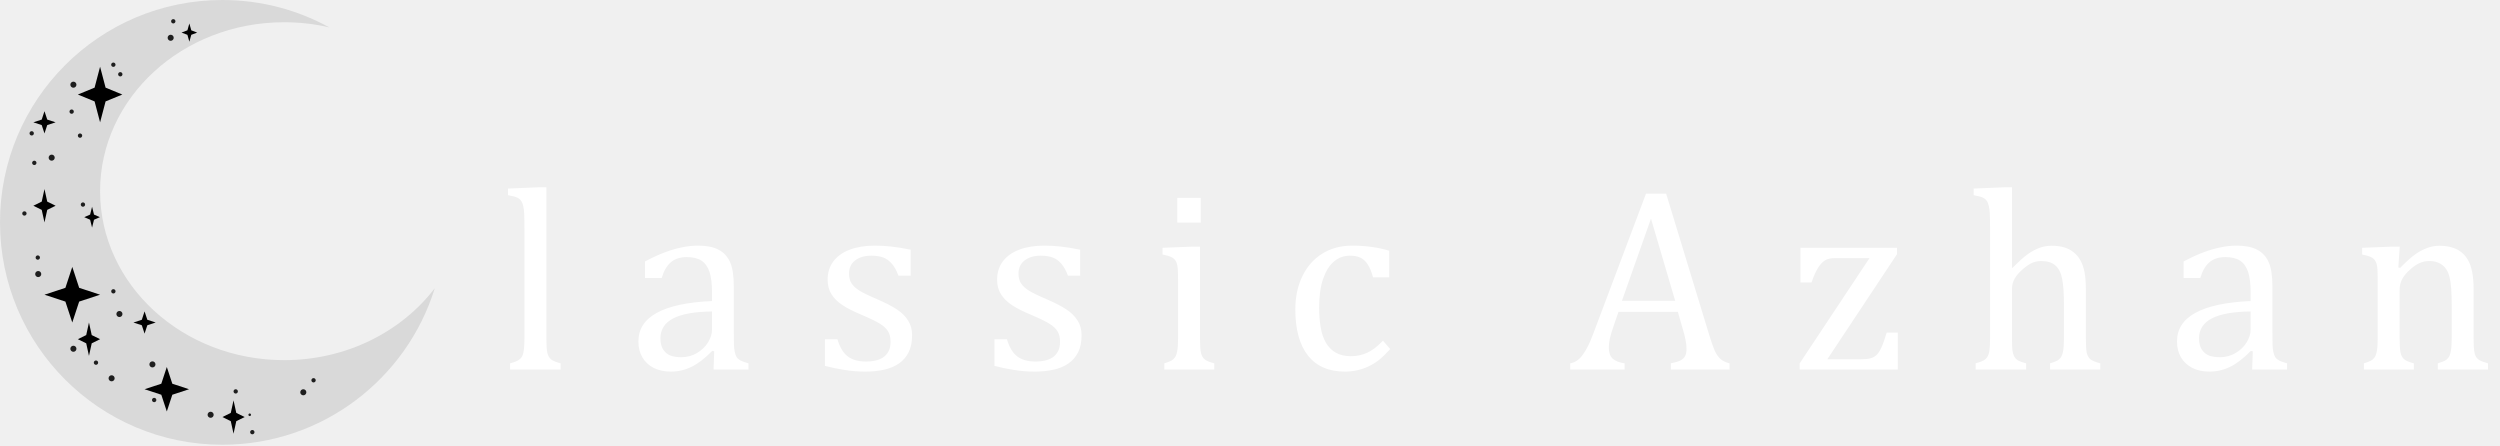
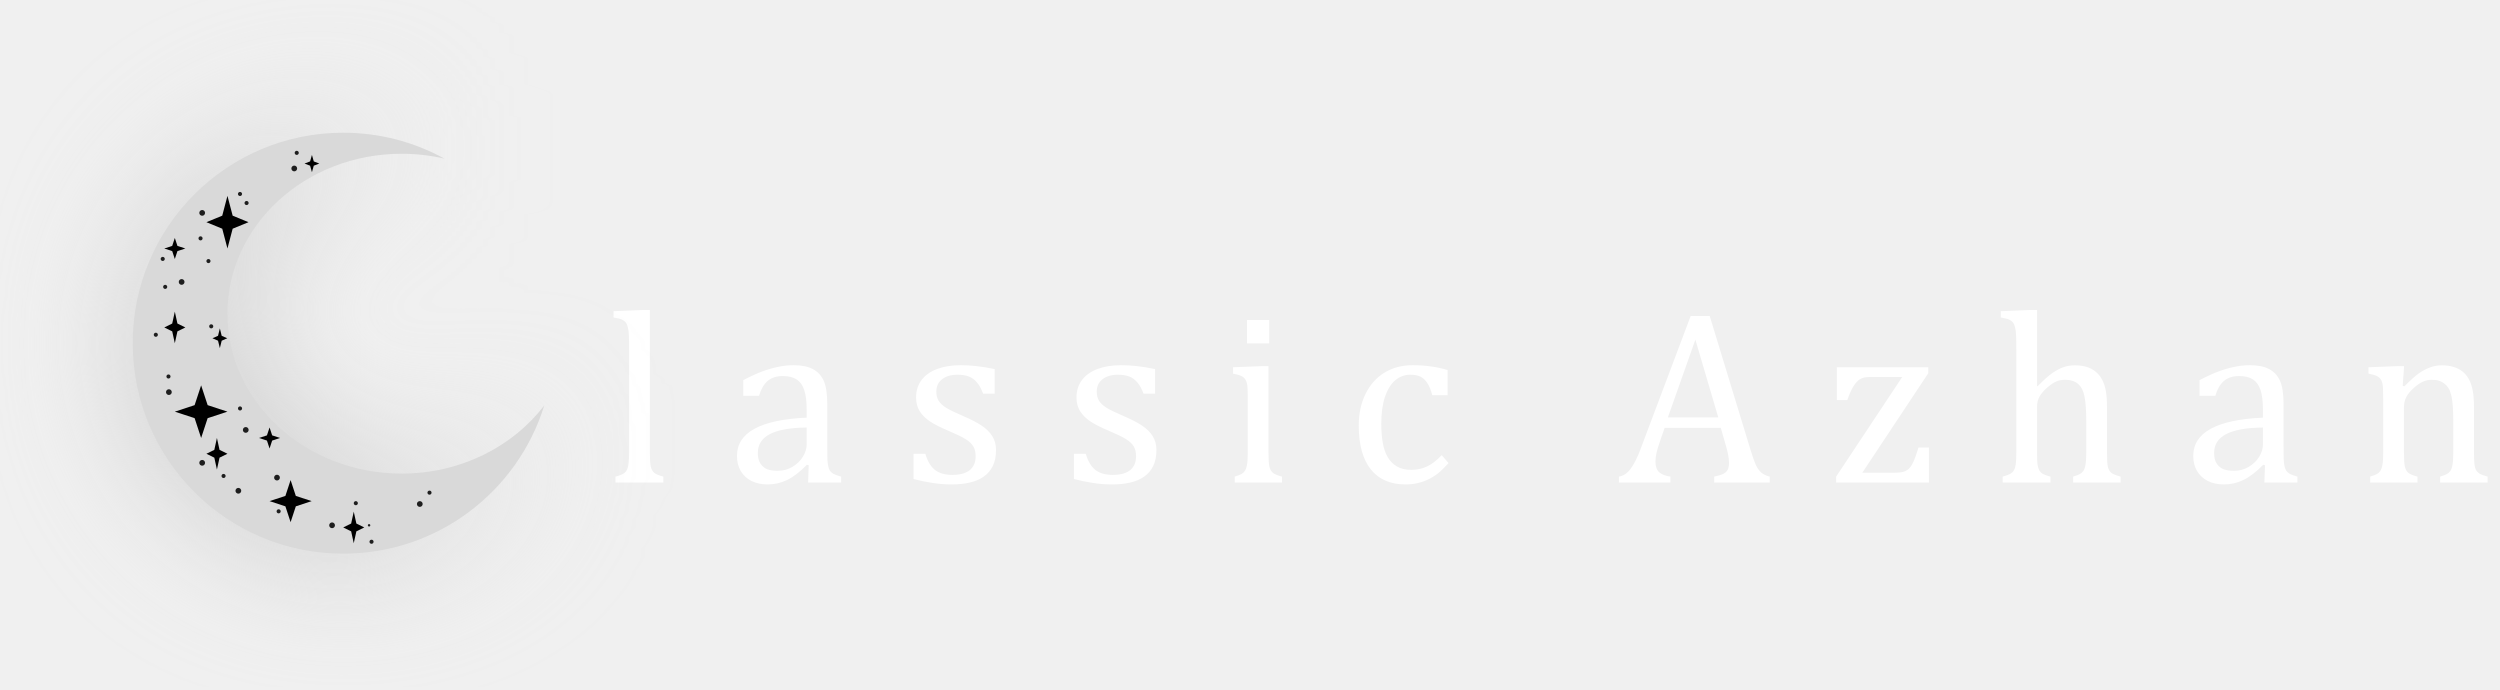
- <svg xmlns="http://www.w3.org/2000/svg" width="230" height="41" viewBox="0 0 230 41" fill="none">
-   <path d="M50.266 31.07C50.266 31.742 50.297 32.211 50.359 32.477C50.422 32.734 50.539 32.934 50.711 33.074C50.891 33.207 51.18 33.324 51.578 33.426V34H46.926V33.426C47.316 33.324 47.586 33.219 47.734 33.109C47.891 33 48 32.871 48.062 32.723C48.133 32.566 48.18 32.359 48.203 32.102C48.234 31.836 48.25 31.492 48.25 31.07V21.262C48.25 20.512 48.242 19.988 48.227 19.691C48.219 19.395 48.188 19.145 48.133 18.941C48.086 18.73 48.016 18.566 47.922 18.449C47.836 18.332 47.715 18.238 47.559 18.168C47.41 18.098 47.137 18.027 46.738 17.957V17.348L49.562 17.23H50.266V31.07ZM65.706 32.324L65.53 32.277C64.85 32.973 64.21 33.465 63.608 33.754C63.014 34.043 62.382 34.188 61.71 34.188C61.116 34.188 60.593 34.074 60.139 33.848C59.686 33.613 59.339 33.289 59.096 32.875C58.854 32.453 58.733 31.969 58.733 31.422C58.733 30.281 59.296 29.402 60.421 28.785C61.553 28.16 63.249 27.797 65.507 27.695V26.934C65.507 26.121 65.428 25.48 65.272 25.012C65.116 24.543 64.87 24.199 64.534 23.98C64.198 23.762 63.749 23.652 63.186 23.652C62.577 23.652 62.085 23.812 61.71 24.133C61.343 24.453 61.065 24.934 60.878 25.574H59.343V24.051C60.093 23.66 60.718 23.375 61.218 23.195C61.718 23.008 62.218 22.863 62.718 22.762C63.218 22.652 63.725 22.598 64.241 22.598C65.014 22.598 65.635 22.723 66.104 22.973C66.573 23.215 66.924 23.59 67.159 24.098C67.393 24.605 67.51 25.371 67.51 26.395V30.473C67.51 31.051 67.514 31.461 67.522 31.703C67.53 31.938 67.553 32.156 67.593 32.359C67.632 32.562 67.69 32.727 67.768 32.852C67.846 32.969 67.96 33.07 68.108 33.156C68.264 33.242 68.514 33.332 68.858 33.426V34H65.647L65.706 32.324ZM65.507 28.656C63.921 28.672 62.733 28.883 61.944 29.289C61.155 29.695 60.761 30.309 60.761 31.129C60.761 31.574 60.85 31.926 61.03 32.184C61.21 32.441 61.436 32.621 61.71 32.723C61.983 32.816 62.307 32.863 62.682 32.863C63.214 32.863 63.694 32.734 64.124 32.477C64.561 32.219 64.901 31.891 65.143 31.492C65.385 31.094 65.507 30.699 65.507 30.309V28.656ZM83.783 25.363H82.658C82.486 24.895 82.283 24.527 82.048 24.262C81.814 23.988 81.548 23.797 81.251 23.688C80.954 23.578 80.591 23.523 80.162 23.523C79.537 23.523 79.037 23.672 78.662 23.969C78.294 24.258 78.111 24.656 78.111 25.164C78.111 25.523 78.185 25.82 78.333 26.055C78.482 26.289 78.712 26.508 79.025 26.711C79.337 26.914 79.888 27.184 80.677 27.52C81.474 27.863 82.087 28.18 82.517 28.469C82.954 28.758 83.294 29.094 83.537 29.477C83.787 29.859 83.912 30.316 83.912 30.848C83.912 31.465 83.806 31.984 83.595 32.406C83.384 32.828 83.087 33.172 82.704 33.438C82.322 33.703 81.865 33.895 81.333 34.012C80.81 34.129 80.236 34.188 79.611 34.188C78.954 34.188 78.318 34.137 77.701 34.035C77.083 33.941 76.482 33.816 75.896 33.66V31.211H77.044C77.255 31.93 77.568 32.453 77.982 32.781C78.396 33.102 78.966 33.262 79.693 33.262C79.974 33.262 80.248 33.234 80.513 33.18C80.787 33.117 81.029 33.02 81.24 32.887C81.451 32.746 81.619 32.559 81.744 32.324C81.869 32.09 81.931 31.797 81.931 31.445C81.931 31.047 81.853 30.723 81.697 30.473C81.54 30.223 81.298 29.996 80.97 29.793C80.642 29.582 80.064 29.301 79.236 28.949C78.525 28.652 77.954 28.363 77.525 28.082C77.095 27.801 76.755 27.469 76.505 27.086C76.263 26.703 76.142 26.25 76.142 25.727C76.142 25.086 76.314 24.531 76.658 24.062C77.009 23.586 77.513 23.223 78.169 22.973C78.826 22.723 79.595 22.598 80.478 22.598C80.994 22.598 81.49 22.625 81.966 22.68C82.451 22.727 83.056 22.824 83.783 22.973V25.363ZM99.375 25.363H98.25C98.078 24.895 97.875 24.527 97.641 24.262C97.406 23.988 97.141 23.797 96.844 23.688C96.547 23.578 96.184 23.523 95.754 23.523C95.129 23.523 94.629 23.672 94.254 23.969C93.887 24.258 93.703 24.656 93.703 25.164C93.703 25.523 93.778 25.82 93.926 26.055C94.074 26.289 94.305 26.508 94.617 26.711C94.93 26.914 95.481 27.184 96.27 27.52C97.067 27.863 97.68 28.18 98.109 28.469C98.547 28.758 98.887 29.094 99.129 29.477C99.379 29.859 99.504 30.316 99.504 30.848C99.504 31.465 99.399 31.984 99.188 32.406C98.977 32.828 98.68 33.172 98.297 33.438C97.914 33.703 97.457 33.895 96.926 34.012C96.403 34.129 95.828 34.188 95.203 34.188C94.547 34.188 93.91 34.137 93.293 34.035C92.676 33.941 92.074 33.816 91.488 33.66V31.211H92.637C92.848 31.93 93.16 32.453 93.574 32.781C93.988 33.102 94.559 33.262 95.285 33.262C95.567 33.262 95.84 33.234 96.106 33.18C96.379 33.117 96.621 33.02 96.832 32.887C97.043 32.746 97.211 32.559 97.336 32.324C97.461 32.09 97.524 31.797 97.524 31.445C97.524 31.047 97.445 30.723 97.289 30.473C97.133 30.223 96.891 29.996 96.563 29.793C96.234 29.582 95.656 29.301 94.828 28.949C94.117 28.652 93.547 28.363 93.117 28.082C92.688 27.801 92.348 27.469 92.098 27.086C91.856 26.703 91.734 26.25 91.734 25.727C91.734 25.086 91.906 24.531 92.25 24.062C92.602 23.586 93.106 23.223 93.762 22.973C94.418 22.723 95.188 22.598 96.07 22.598C96.586 22.598 97.082 22.625 97.559 22.68C98.043 22.727 98.649 22.824 99.375 22.973V25.363ZM110.468 18.203V20.477H108.311V18.203H110.468ZM107.116 33.426C107.421 33.332 107.636 33.25 107.761 33.18C107.893 33.109 108.003 33.012 108.089 32.887C108.183 32.762 108.253 32.57 108.3 32.312C108.354 32.055 108.382 31.652 108.382 31.105V25.996C108.382 25.496 108.374 25.094 108.358 24.789C108.343 24.484 108.288 24.242 108.194 24.062C108.1 23.875 107.956 23.738 107.761 23.652C107.573 23.559 107.304 23.48 106.952 23.418V22.797L109.683 22.691H110.397V31.07C110.397 31.742 110.429 32.211 110.491 32.477C110.554 32.734 110.671 32.934 110.843 33.074C111.022 33.207 111.311 33.324 111.71 33.426V34H107.116V33.426ZM127.806 23.066V25.516H126.318C126.185 25.008 126.021 24.609 125.826 24.32C125.63 24.023 125.404 23.816 125.146 23.699C124.888 23.582 124.568 23.523 124.185 23.523C123.638 23.523 123.154 23.699 122.732 24.051C122.31 24.402 121.974 24.938 121.724 25.656C121.482 26.375 121.361 27.254 121.361 28.293C121.361 28.957 121.408 29.566 121.502 30.121C121.595 30.668 121.755 31.137 121.982 31.527C122.209 31.918 122.509 32.223 122.884 32.441C123.259 32.66 123.724 32.77 124.279 32.77C124.818 32.77 125.318 32.664 125.779 32.453C126.248 32.242 126.732 31.871 127.232 31.34L127.9 32.113C127.502 32.551 127.15 32.891 126.845 33.133C126.541 33.367 126.213 33.566 125.861 33.73C125.517 33.887 125.173 34 124.83 34.07C124.494 34.148 124.127 34.188 123.728 34.188C122.252 34.188 121.123 33.699 120.341 32.723C119.56 31.738 119.17 30.32 119.17 28.469C119.17 27.312 119.388 26.289 119.826 25.398C120.263 24.5 120.877 23.809 121.666 23.324C122.455 22.84 123.365 22.598 124.396 22.598C125.037 22.598 125.627 22.637 126.166 22.715C126.713 22.785 127.259 22.902 127.806 23.066ZM153.718 34V33.426C154.108 33.348 154.397 33.262 154.585 33.168C154.78 33.074 154.925 32.945 155.019 32.781C155.112 32.609 155.159 32.383 155.159 32.102C155.159 31.836 155.128 31.551 155.065 31.246C155.003 30.934 154.913 30.586 154.796 30.203L154.362 28.691H148.901L148.503 29.84C148.3 30.418 148.167 30.855 148.105 31.152C148.042 31.449 148.011 31.719 148.011 31.961C148.011 32.43 148.128 32.773 148.362 32.992C148.605 33.211 148.972 33.355 149.464 33.426V34H144.46V33.426C144.897 33.355 145.276 33.102 145.597 32.664C145.925 32.227 146.241 31.602 146.546 30.789L151.433 17.816H153.284L157.269 30.883C157.456 31.492 157.62 31.957 157.761 32.277C157.909 32.598 158.085 32.848 158.288 33.027C158.491 33.207 158.769 33.34 159.12 33.426V34H153.718ZM149.218 27.672H154.116L151.89 20.113L149.218 27.672ZM174.595 30.602V34H165.572V33.426L171.994 23.746H168.818C168.428 23.746 168.119 23.816 167.892 23.957C167.666 24.098 167.451 24.332 167.248 24.66C167.045 24.988 166.849 25.43 166.662 25.984H165.642V22.797H174.525V23.383L168.115 33.051H171.197C171.603 33.051 171.908 33.02 172.111 32.957C172.314 32.895 172.49 32.797 172.638 32.664C172.787 32.523 172.931 32.305 173.072 32.008C173.213 31.711 173.381 31.242 173.576 30.602H174.595ZM185.102 24.637L185.149 24.648C185.758 24.031 186.239 23.602 186.59 23.359C186.95 23.109 187.301 22.922 187.645 22.797C187.997 22.672 188.372 22.609 188.77 22.609C189.2 22.609 189.583 22.66 189.918 22.762C190.254 22.863 190.547 23.02 190.797 23.23C191.055 23.434 191.262 23.688 191.418 23.992C191.583 24.289 191.704 24.648 191.782 25.07C191.86 25.484 191.899 26.012 191.899 26.652V31.07C191.899 31.75 191.926 32.215 191.981 32.465C192.043 32.707 192.149 32.898 192.297 33.039C192.454 33.172 192.762 33.301 193.223 33.426V34H188.606V33.426C188.911 33.332 189.129 33.25 189.262 33.18C189.395 33.109 189.504 33.012 189.59 32.887C189.684 32.762 189.754 32.57 189.801 32.312C189.856 32.047 189.883 31.648 189.883 31.117V28.047C189.883 27.008 189.829 26.215 189.719 25.668C189.618 25.113 189.411 24.699 189.098 24.426C188.793 24.152 188.364 24.016 187.809 24.016C187.497 24.016 187.215 24.07 186.965 24.18C186.715 24.289 186.426 24.484 186.098 24.766C185.77 25.047 185.52 25.336 185.348 25.633C185.184 25.93 185.102 26.246 185.102 26.582V31.07C185.102 31.602 185.114 31.98 185.137 32.207C185.168 32.434 185.223 32.625 185.301 32.781C185.379 32.93 185.497 33.055 185.653 33.156C185.817 33.25 186.067 33.34 186.403 33.426V34H181.762V33.426C182.106 33.332 182.352 33.242 182.5 33.156C182.649 33.07 182.762 32.961 182.84 32.828C182.926 32.695 182.989 32.504 183.028 32.254C183.067 32.004 183.086 31.609 183.086 31.07V21.262C183.086 20.512 183.079 19.988 183.063 19.691C183.055 19.395 183.024 19.145 182.969 18.941C182.922 18.73 182.852 18.566 182.758 18.449C182.672 18.332 182.551 18.238 182.395 18.168C182.247 18.098 181.973 18.027 181.575 17.957V17.348L184.399 17.23H185.102V24.637ZM207.257 32.324L207.081 32.277C206.402 32.973 205.761 33.465 205.159 33.754C204.566 34.043 203.933 34.188 203.261 34.188C202.667 34.188 202.144 34.074 201.691 33.848C201.238 33.613 200.89 33.289 200.648 32.875C200.405 32.453 200.284 31.969 200.284 31.422C200.284 30.281 200.847 29.402 201.972 28.785C203.105 28.16 204.8 27.797 207.058 27.695V26.934C207.058 26.121 206.98 25.48 206.823 25.012C206.667 24.543 206.421 24.199 206.085 23.98C205.749 23.762 205.3 23.652 204.738 23.652C204.128 23.652 203.636 23.812 203.261 24.133C202.894 24.453 202.616 24.934 202.429 25.574H200.894V24.051C201.644 23.66 202.269 23.375 202.769 23.195C203.269 23.008 203.769 22.863 204.269 22.762C204.769 22.652 205.277 22.598 205.792 22.598C206.566 22.598 207.187 22.723 207.655 22.973C208.124 23.215 208.476 23.59 208.71 24.098C208.945 24.605 209.062 25.371 209.062 26.395V30.473C209.062 31.051 209.066 31.461 209.073 31.703C209.081 31.938 209.105 32.156 209.144 32.359C209.183 32.562 209.241 32.727 209.32 32.852C209.398 32.969 209.511 33.07 209.659 33.156C209.816 33.242 210.066 33.332 210.409 33.426V34H207.198L207.257 32.324ZM207.058 28.656C205.472 28.672 204.284 28.883 203.495 29.289C202.706 29.695 202.312 30.309 202.312 31.129C202.312 31.574 202.402 31.926 202.581 32.184C202.761 32.441 202.988 32.621 203.261 32.723C203.534 32.816 203.859 32.863 204.234 32.863C204.765 32.863 205.245 32.734 205.675 32.477C206.113 32.219 206.452 31.891 206.695 31.492C206.937 31.094 207.058 30.699 207.058 30.309V28.656ZM228.896 34H224.279V33.426C224.584 33.332 224.803 33.25 224.935 33.18C225.068 33.109 225.178 33.012 225.264 32.887C225.357 32.762 225.428 32.57 225.475 32.312C225.529 32.047 225.557 31.648 225.557 31.117V28.047C225.557 27.5 225.541 27.004 225.51 26.559C225.478 26.113 225.424 25.75 225.346 25.469C225.275 25.18 225.185 24.957 225.076 24.801C224.975 24.637 224.85 24.5 224.701 24.391C224.56 24.273 224.396 24.184 224.209 24.121C224.021 24.051 223.775 24.016 223.471 24.016C223.166 24.016 222.877 24.078 222.603 24.203C222.33 24.32 222.029 24.527 221.701 24.824C221.373 25.121 221.135 25.414 220.986 25.703C220.838 25.992 220.764 26.324 220.764 26.699V31.07C220.764 31.742 220.795 32.211 220.857 32.477C220.92 32.734 221.037 32.934 221.209 33.074C221.389 33.207 221.678 33.324 222.076 33.426V34H217.482V33.426C217.787 33.332 218.002 33.25 218.127 33.18C218.26 33.109 218.369 33.012 218.455 32.887C218.549 32.762 218.619 32.57 218.666 32.312C218.721 32.055 218.748 31.652 218.748 31.105V25.996C218.748 25.496 218.74 25.094 218.725 24.789C218.709 24.484 218.654 24.242 218.56 24.062C218.467 23.875 218.322 23.738 218.127 23.652C217.939 23.559 217.67 23.48 217.318 23.418V22.797L220.06 22.691H220.775L220.646 24.602L220.81 24.648C221.389 24.062 221.853 23.645 222.205 23.395C222.564 23.145 222.924 22.953 223.283 22.82C223.65 22.68 224.037 22.609 224.443 22.609C224.865 22.609 225.24 22.66 225.568 22.762C225.904 22.855 226.197 23.004 226.447 23.207C226.705 23.41 226.916 23.664 227.08 23.969C227.244 24.266 227.365 24.625 227.443 25.047C227.529 25.469 227.572 26.004 227.572 26.652V31.07C227.572 31.609 227.588 32 227.619 32.242C227.65 32.484 227.705 32.672 227.783 32.805C227.861 32.938 227.975 33.051 228.123 33.145C228.271 33.23 228.529 33.324 228.896 33.426V34Z" fill="white" />
-   <path d="M20.456 0C24.022 0 27.376 0.913 30.295 2.518C28.965 2.21 27.573 2.046 26.14 2.046C16.789 2.046 9.208 9.005 9.208 17.589C9.208 26.173 16.789 33.133 26.14 33.133C31.872 33.133 36.937 30.517 40 26.516C37.418 34.857 29.645 40.916 20.456 40.916C9.158 40.916 0 31.757 0 20.458C7.73031e-05 9.159 9.158 0 20.456 0Z" fill="#D9D9D9" />
-   <path d="M13.3 28.648L13.554 29.418L14.323 29.671L13.554 29.924L13.3 30.694L13.047 29.924L12.277 29.671L13.047 29.418L13.3 28.648Z" fill="black" />
-   <path d="M4.092 17.393L4.346 18.548L5.116 18.928L4.346 19.308L4.092 20.462L3.839 19.308L3.069 18.928L3.839 18.548L4.092 17.393Z" fill="black" />
-   <path d="M9.208 6.139L9.714 8.064L11.254 8.697L9.714 9.33L9.208 11.254L8.702 9.33L7.162 8.697L8.702 8.064L9.208 6.139Z" fill="black" />
-   <path d="M8.47 19.02L8.648 19.741L9.189 19.979L8.648 20.216L8.47 20.938L8.292 20.216L7.751 19.979L8.292 19.741L8.47 19.02Z" fill="black" />
-   <path d="M6.65 24.555L7.283 26.48L9.208 27.113L7.283 27.746L6.65 29.671L6.017 27.746L4.092 27.113L6.017 26.48L6.65 24.555Z" fill="black" />
-   <path d="M15.347 33.763L15.853 35.303L17.393 35.809L15.853 36.316L15.347 37.856L14.84 36.316L13.3 35.809L14.84 35.303L15.347 33.763Z" fill="black" />
-   <path d="M17.42 2.158L17.598 2.789L18.139 2.997L17.598 3.204L17.42 3.836L17.242 3.204L16.701 2.997L17.242 2.789L17.42 2.158Z" fill="black" />
-   <path d="M21.485 36.833L21.738 37.987L22.508 38.367L21.738 38.747L21.485 39.902L21.232 38.747L20.462 38.367L21.232 37.987L21.485 36.833Z" fill="black" />
-   <path d="M8.185 29.671L8.438 30.826L9.208 31.205L8.438 31.585L8.185 32.74L7.932 31.585L7.162 31.205L7.932 30.826L8.185 29.671Z" fill="black" />
-   <path d="M4.092 10.231L4.346 11.001L5.116 11.254L4.346 11.508L4.092 12.277L3.839 11.508L3.069 11.254L3.839 11.001L4.092 10.231Z" fill="black" />
-   <ellipse cx="27.904" cy="36.089" rx="0.28" ry="0.28" fill="#1E1E1E" />
-   <ellipse cx="4.755" cy="14.505" rx="0.28" ry="0.28" fill="#1E1E1E" />
-   <path d="M3.796 25.213C3.796 25.367 3.67 25.493 3.516 25.493C3.361 25.493 3.236 25.367 3.236 25.213C3.236 25.059 3.361 24.933 3.516 24.933C3.67 24.933 3.796 25.059 3.796 25.213Z" fill="#1E1E1E" />
-   <ellipse cx="7.631" cy="18.82" rx="0.2" ry="0.2" fill="#1E1E1E" />
-   <ellipse cx="2.246" cy="19.639" rx="0.2" ry="0.2" fill="#1E1E1E" />
-   <ellipse cx="6.592" cy="10.269" rx="0.2" ry="0.2" fill="#1E1E1E" />
-   <ellipse cx="8.83" cy="33.364" rx="0.2" ry="0.2" fill="#1E1E1E" />
-   <ellipse cx="14.184" cy="36.801" rx="0.2" ry="0.2" fill="#1E1E1E" />
-   <ellipse cx="21.685" cy="36.009" rx="0.2" ry="0.2" fill="#1E1E1E" />
-   <ellipse cx="23.213" cy="39.758" rx="0.2" ry="0.2" fill="#1E1E1E" />
-   <ellipse cx="10.428" cy="5.954" rx="0.2" ry="0.2" fill="#1E1E1E" />
-   <ellipse cx="11.067" cy="6.833" rx="0.2" ry="0.2" fill="#1E1E1E" />
-   <ellipse cx="7.362" cy="12.477" rx="0.2" ry="0.2" fill="#1E1E1E" />
-   <ellipse cx="28.847" cy="34.986" rx="0.2" ry="0.2" fill="#1E1E1E" />
-   <ellipse cx="3.156" cy="14.984" rx="0.2" ry="0.2" fill="#1E1E1E" />
-   <ellipse cx="2.917" cy="12.267" rx="0.2" ry="0.2" fill="#1E1E1E" />
-   <ellipse cx="15.942" cy="1.958" rx="0.2" ry="0.2" fill="#1E1E1E" />
-   <ellipse cx="22.974" cy="38.159" rx="0.12" ry="0.12" fill="#1E1E1E" />
-   <ellipse cx="3.476" cy="23.695" rx="0.2" ry="0.2" fill="#1E1E1E" />
-   <ellipse cx="10.431" cy="26.801" rx="0.2" ry="0.2" fill="#1E1E1E" />
-   <ellipse cx="19.378" cy="38.159" rx="0.28" ry="0.28" fill="#1E1E1E" />
-   <ellipse cx="14.024" cy="33.524" rx="0.28" ry="0.28" fill="#1E1E1E" />
-   <ellipse cx="10.268" cy="34.803" rx="0.28" ry="0.28" fill="#1E1E1E" />
-   <ellipse cx="10.987" cy="28.889" rx="0.28" ry="0.28" fill="#1E1E1E" />
-   <ellipse cx="6.752" cy="32.086" rx="0.28" ry="0.28" fill="#1E1E1E" />
-   <ellipse cx="6.752" cy="7.792" rx="0.28" ry="0.28" fill="#1E1E1E" />
-   <ellipse cx="15.702" cy="3.476" rx="0.28" ry="0.28" fill="#1E1E1E" />
+ <svg xmlns="http://www.w3.org/2000/svg" width="243" height="67" viewBox="0 0 243 67" fill="none">
+   <path d="M63.166 43.97C63.166 44.642 63.197 45.111 63.259 45.377C63.322 45.634 63.439 45.834 63.611 45.974C63.791 46.107 64.08 46.224 64.478 46.326V46.9H59.826V46.326C60.216 46.224 60.486 46.119 60.634 46.009C60.791 45.9 60.9 45.771 60.962 45.623C61.033 45.466 61.08 45.259 61.103 45.002C61.134 44.736 61.15 44.392 61.15 43.97V34.162C61.15 33.412 61.142 32.888 61.127 32.591C61.119 32.295 61.087 32.045 61.033 31.841C60.986 31.631 60.916 31.466 60.822 31.349C60.736 31.232 60.615 31.138 60.459 31.068C60.31 30.998 60.037 30.927 59.638 30.857V30.248L62.462 30.131H63.166V43.97ZM78.606 45.224L78.43 45.177C77.75 45.873 77.11 46.365 76.508 46.654C75.914 46.943 75.282 47.087 74.61 47.087C74.016 47.087 73.493 46.974 73.039 46.748C72.586 46.513 72.239 46.189 71.996 45.775C71.754 45.353 71.633 44.869 71.633 44.322C71.633 43.181 72.196 42.302 73.321 41.685C74.454 41.06 76.149 40.697 78.407 40.595V39.834C78.407 39.021 78.329 38.38 78.172 37.912C78.016 37.443 77.77 37.099 77.434 36.88C77.098 36.662 76.649 36.552 76.086 36.552C75.477 36.552 74.985 36.712 74.61 37.033C74.243 37.353 73.965 37.834 73.778 38.474H72.243V36.951C72.993 36.56 73.618 36.275 74.118 36.095C74.618 35.908 75.118 35.763 75.618 35.662C76.118 35.552 76.625 35.498 77.141 35.498C77.914 35.498 78.535 35.623 79.004 35.873C79.473 36.115 79.825 36.49 80.059 36.998C80.293 37.505 80.41 38.271 80.41 39.295V43.373C80.41 43.951 80.414 44.361 80.422 44.603C80.43 44.837 80.454 45.056 80.493 45.259C80.532 45.462 80.59 45.627 80.668 45.752C80.746 45.869 80.86 45.97 81.008 46.056C81.164 46.142 81.414 46.232 81.758 46.326V46.9H78.547L78.606 45.224ZM78.407 41.556C76.821 41.572 75.633 41.783 74.844 42.189C74.055 42.595 73.66 43.209 73.66 44.029C73.66 44.474 73.75 44.826 73.93 45.084C74.11 45.341 74.336 45.521 74.61 45.623C74.883 45.716 75.207 45.763 75.582 45.763C76.114 45.763 76.594 45.634 77.024 45.377C77.461 45.119 77.801 44.791 78.043 44.392C78.285 43.994 78.407 43.599 78.407 43.209V41.556ZM96.683 38.263H95.558C95.386 37.795 95.183 37.427 94.948 37.162C94.714 36.888 94.448 36.697 94.151 36.587C93.855 36.478 93.491 36.423 93.062 36.423C92.437 36.423 91.937 36.572 91.562 36.869C91.194 37.158 91.011 37.556 91.011 38.064C91.011 38.423 91.085 38.72 91.234 38.955C91.382 39.189 91.612 39.408 91.925 39.611C92.237 39.814 92.788 40.084 93.577 40.42C94.374 40.763 94.987 41.08 95.417 41.369C95.855 41.658 96.194 41.994 96.437 42.377C96.687 42.759 96.812 43.216 96.812 43.748C96.812 44.365 96.706 44.884 96.495 45.306C96.284 45.728 95.987 46.072 95.605 46.337C95.222 46.603 94.765 46.795 94.234 46.912C93.71 47.029 93.136 47.087 92.511 47.087C91.855 47.087 91.218 47.037 90.601 46.935C89.984 46.841 89.382 46.716 88.796 46.56V44.111H89.944C90.155 44.83 90.468 45.353 90.882 45.681C91.296 46.002 91.866 46.162 92.593 46.162C92.874 46.162 93.147 46.134 93.413 46.08C93.687 46.017 93.929 45.92 94.14 45.787C94.351 45.646 94.519 45.459 94.644 45.224C94.769 44.99 94.831 44.697 94.831 44.345C94.831 43.947 94.753 43.623 94.597 43.373C94.441 43.123 94.198 42.896 93.87 42.693C93.542 42.482 92.964 42.201 92.136 41.849C91.425 41.552 90.855 41.263 90.425 40.982C89.995 40.701 89.655 40.369 89.405 39.986C89.163 39.603 89.042 39.15 89.042 38.627C89.042 37.986 89.214 37.431 89.558 36.962C89.909 36.486 90.413 36.123 91.069 35.873C91.726 35.623 92.495 35.498 93.378 35.498C93.894 35.498 94.39 35.525 94.866 35.58C95.351 35.627 95.956 35.724 96.683 35.873V38.263ZM112.275 38.263H111.15C110.978 37.795 110.775 37.427 110.541 37.162C110.306 36.888 110.041 36.697 109.744 36.587C109.447 36.478 109.084 36.423 108.654 36.423C108.029 36.423 107.529 36.572 107.154 36.869C106.787 37.158 106.603 37.556 106.603 38.064C106.603 38.423 106.678 38.72 106.826 38.955C106.974 39.189 107.205 39.408 107.517 39.611C107.83 39.814 108.381 40.084 109.17 40.42C109.967 40.763 110.58 41.08 111.01 41.369C111.447 41.658 111.787 41.994 112.029 42.377C112.279 42.759 112.404 43.216 112.404 43.748C112.404 44.365 112.299 44.884 112.088 45.306C111.877 45.728 111.58 46.072 111.197 46.337C110.814 46.603 110.357 46.795 109.826 46.912C109.303 47.029 108.728 47.087 108.103 47.087C107.447 47.087 106.81 47.037 106.193 46.935C105.576 46.841 104.974 46.716 104.388 46.56V44.111H105.537C105.748 44.83 106.06 45.353 106.474 45.681C106.888 46.002 107.459 46.162 108.185 46.162C108.467 46.162 108.74 46.134 109.006 46.08C109.279 46.017 109.521 45.92 109.732 45.787C109.943 45.646 110.111 45.459 110.236 45.224C110.361 44.99 110.424 44.697 110.424 44.345C110.424 43.947 110.345 43.623 110.189 43.373C110.033 43.123 109.791 42.896 109.463 42.693C109.135 42.482 108.556 42.201 107.728 41.849C107.017 41.552 106.447 41.263 106.017 40.982C105.588 40.701 105.248 40.369 104.998 39.986C104.756 39.603 104.635 39.15 104.635 38.627C104.635 37.986 104.806 37.431 105.15 36.962C105.502 36.486 106.006 36.123 106.662 35.873C107.318 35.623 108.088 35.498 108.97 35.498C109.486 35.498 109.982 35.525 110.459 35.58C110.943 35.627 111.549 35.724 112.275 35.873V38.263ZM123.368 31.103V33.377H121.211V31.103H123.368ZM120.016 46.326C120.321 46.232 120.536 46.15 120.661 46.08C120.793 46.009 120.903 45.912 120.989 45.787C121.083 45.662 121.153 45.47 121.2 45.212C121.254 44.955 121.282 44.552 121.282 44.005V38.896C121.282 38.396 121.274 37.994 121.258 37.689C121.243 37.384 121.188 37.142 121.094 36.962C121 36.775 120.856 36.638 120.661 36.552C120.473 36.459 120.204 36.38 119.852 36.318V35.697L122.583 35.591H123.297V43.97C123.297 44.642 123.329 45.111 123.391 45.377C123.454 45.634 123.571 45.834 123.743 45.974C123.922 46.107 124.211 46.224 124.61 46.326V46.9H120.016V46.326ZM140.706 35.966V38.416H139.218C139.085 37.908 138.921 37.509 138.726 37.22C138.53 36.923 138.304 36.716 138.046 36.599C137.788 36.482 137.468 36.423 137.085 36.423C136.538 36.423 136.054 36.599 135.632 36.951C135.21 37.302 134.874 37.837 134.624 38.556C134.382 39.275 134.261 40.154 134.261 41.193C134.261 41.857 134.308 42.466 134.402 43.021C134.495 43.568 134.655 44.037 134.882 44.427C135.109 44.818 135.409 45.123 135.784 45.341C136.159 45.56 136.624 45.67 137.179 45.67C137.718 45.67 138.218 45.564 138.679 45.353C139.148 45.142 139.632 44.771 140.132 44.24L140.8 45.013C140.402 45.451 140.05 45.791 139.745 46.033C139.441 46.267 139.113 46.466 138.761 46.63C138.417 46.787 138.073 46.9 137.73 46.97C137.394 47.048 137.027 47.087 136.628 47.087C135.152 47.087 134.023 46.599 133.241 45.623C132.46 44.638 132.07 43.22 132.07 41.369C132.07 40.212 132.288 39.189 132.726 38.298C133.163 37.4 133.777 36.709 134.566 36.224C135.355 35.74 136.265 35.498 137.296 35.498C137.937 35.498 138.527 35.537 139.066 35.615C139.613 35.685 140.159 35.802 140.706 35.966ZM166.618 46.9V46.326C167.008 46.248 167.298 46.162 167.485 46.068C167.68 45.974 167.825 45.845 167.919 45.681C168.012 45.509 168.059 45.283 168.059 45.002C168.059 44.736 168.028 44.451 167.965 44.146C167.903 43.834 167.813 43.486 167.696 43.103L167.262 41.591H161.801L161.403 42.74C161.2 43.318 161.067 43.755 161.005 44.052C160.942 44.349 160.911 44.619 160.911 44.861C160.911 45.33 161.028 45.673 161.262 45.892C161.505 46.111 161.872 46.255 162.364 46.326V46.9H157.36V46.326C157.798 46.255 158.176 46.002 158.497 45.564C158.825 45.127 159.141 44.502 159.446 43.689L164.333 30.716H166.184L170.169 43.783C170.356 44.392 170.52 44.857 170.661 45.177C170.809 45.498 170.985 45.748 171.188 45.927C171.391 46.107 171.669 46.24 172.02 46.326V46.9H166.618ZM162.118 40.572H167.016L164.79 33.013L162.118 40.572ZM187.495 43.502V46.9H178.472V46.326L184.894 36.646H181.718C181.328 36.646 181.019 36.716 180.792 36.857C180.566 36.998 180.351 37.232 180.148 37.56C179.945 37.888 179.749 38.33 179.562 38.884H178.542V35.697H187.425V36.283L181.015 45.951H184.097C184.503 45.951 184.808 45.92 185.011 45.857C185.214 45.795 185.39 45.697 185.538 45.564C185.687 45.423 185.831 45.205 185.972 44.908C186.113 44.611 186.281 44.142 186.476 43.502H187.495ZM198.002 37.537L198.049 37.548C198.658 36.931 199.139 36.502 199.49 36.259C199.85 36.009 200.201 35.822 200.545 35.697C200.897 35.572 201.272 35.509 201.67 35.509C202.1 35.509 202.483 35.56 202.818 35.662C203.154 35.763 203.447 35.92 203.697 36.13C203.955 36.334 204.162 36.587 204.318 36.892C204.483 37.189 204.604 37.548 204.682 37.97C204.76 38.384 204.799 38.912 204.799 39.552V43.97C204.799 44.65 204.826 45.115 204.881 45.365C204.943 45.607 205.049 45.798 205.197 45.939C205.354 46.072 205.662 46.201 206.123 46.326V46.9H201.506V46.326C201.811 46.232 202.029 46.15 202.162 46.08C202.295 46.009 202.404 45.912 202.49 45.787C202.584 45.662 202.654 45.47 202.701 45.212C202.756 44.947 202.783 44.548 202.783 44.017V40.947C202.783 39.908 202.729 39.115 202.619 38.568C202.518 38.013 202.311 37.599 201.998 37.326C201.693 37.052 201.264 36.916 200.709 36.916C200.397 36.916 200.115 36.97 199.865 37.08C199.615 37.189 199.326 37.384 198.998 37.666C198.67 37.947 198.42 38.236 198.248 38.533C198.084 38.83 198.002 39.146 198.002 39.482V43.97C198.002 44.502 198.014 44.88 198.037 45.107C198.068 45.334 198.123 45.525 198.201 45.681C198.279 45.83 198.397 45.955 198.553 46.056C198.717 46.15 198.967 46.24 199.303 46.326V46.9H194.662V46.326C195.006 46.232 195.252 46.142 195.4 46.056C195.549 45.97 195.662 45.861 195.74 45.728C195.826 45.595 195.889 45.404 195.928 45.154C195.967 44.904 195.986 44.509 195.986 43.97V34.162C195.986 33.412 195.979 32.888 195.963 32.591C195.955 32.295 195.924 32.045 195.869 31.841C195.822 31.631 195.752 31.466 195.658 31.349C195.572 31.232 195.451 31.138 195.295 31.068C195.147 30.998 194.873 30.927 194.475 30.857V30.248L197.299 30.131H198.002V37.537ZM220.157 45.224L219.981 45.177C219.302 45.873 218.661 46.365 218.059 46.654C217.466 46.943 216.833 47.087 216.161 47.087C215.567 47.087 215.044 46.974 214.591 46.748C214.138 46.513 213.79 46.189 213.548 45.775C213.305 45.353 213.184 44.869 213.184 44.322C213.184 43.181 213.747 42.302 214.872 41.685C216.005 41.06 217.7 40.697 219.958 40.595V39.834C219.958 39.021 219.88 38.38 219.723 37.912C219.567 37.443 219.321 37.099 218.985 36.88C218.649 36.662 218.2 36.552 217.638 36.552C217.028 36.552 216.536 36.712 216.161 37.033C215.794 37.353 215.516 37.834 215.329 38.474H213.794V36.951C214.544 36.56 215.169 36.275 215.669 36.095C216.169 35.908 216.669 35.763 217.169 35.662C217.669 35.552 218.177 35.498 218.692 35.498C219.466 35.498 220.087 35.623 220.555 35.873C221.024 36.115 221.376 36.49 221.61 36.998C221.845 37.505 221.962 38.271 221.962 39.295V43.373C221.962 43.951 221.966 44.361 221.973 44.603C221.981 44.837 222.005 45.056 222.044 45.259C222.083 45.462 222.141 45.627 222.22 45.752C222.298 45.869 222.411 45.97 222.559 46.056C222.716 46.142 222.966 46.232 223.309 46.326V46.9H220.098L220.157 45.224ZM219.958 41.556C218.372 41.572 217.184 41.783 216.395 42.189C215.606 42.595 215.212 43.209 215.212 44.029C215.212 44.474 215.302 44.826 215.481 45.084C215.661 45.341 215.888 45.521 216.161 45.623C216.434 45.716 216.759 45.763 217.134 45.763C217.665 45.763 218.145 45.634 218.575 45.377C219.013 45.119 219.352 44.791 219.595 44.392C219.837 43.994 219.958 43.599 219.958 43.209V41.556ZM241.796 46.9H237.179V46.326C237.484 46.232 237.703 46.15 237.835 46.08C237.968 46.009 238.078 45.912 238.164 45.787C238.257 45.662 238.328 45.47 238.375 45.212C238.429 44.947 238.457 44.548 238.457 44.017V40.947C238.457 40.4 238.441 39.904 238.41 39.459C238.378 39.013 238.324 38.65 238.246 38.369C238.175 38.08 238.085 37.857 237.976 37.701C237.875 37.537 237.75 37.4 237.601 37.291C237.46 37.173 237.296 37.084 237.109 37.021C236.921 36.951 236.675 36.916 236.371 36.916C236.066 36.916 235.777 36.978 235.503 37.103C235.23 37.22 234.929 37.427 234.601 37.724C234.273 38.021 234.035 38.314 233.886 38.603C233.738 38.892 233.664 39.224 233.664 39.599V43.97C233.664 44.642 233.695 45.111 233.757 45.377C233.82 45.634 233.937 45.834 234.109 45.974C234.289 46.107 234.578 46.224 234.976 46.326V46.9H230.382V46.326C230.687 46.232 230.902 46.15 231.027 46.08C231.16 46.009 231.269 45.912 231.355 45.787C231.449 45.662 231.519 45.47 231.566 45.212C231.621 44.955 231.648 44.552 231.648 44.005V38.896C231.648 38.396 231.64 37.994 231.625 37.689C231.609 37.384 231.554 37.142 231.46 36.962C231.367 36.775 231.222 36.638 231.027 36.552C230.839 36.459 230.57 36.38 230.218 36.318V35.697L232.96 35.591H233.675L233.546 37.502L233.71 37.548C234.289 36.962 234.753 36.545 235.105 36.295C235.464 36.045 235.824 35.853 236.183 35.72C236.55 35.58 236.937 35.509 237.343 35.509C237.765 35.509 238.14 35.56 238.468 35.662C238.804 35.755 239.097 35.904 239.347 36.107C239.605 36.31 239.816 36.564 239.98 36.869C240.144 37.166 240.265 37.525 240.343 37.947C240.429 38.369 240.472 38.904 240.472 39.552V43.97C240.472 44.509 240.488 44.9 240.519 45.142C240.55 45.384 240.605 45.572 240.683 45.705C240.761 45.837 240.875 45.951 241.023 46.045C241.171 46.13 241.429 46.224 241.796 46.326V46.9Z" fill="white" />
+   <g filter="url(#filter0_f_2_105)">
+     <path d="M33.356 12.9C36.922 12.9 40.276 13.813 43.195 15.418C41.865 15.11 40.473 14.946 39.04 14.946C29.689 14.946 22.108 21.905 22.108 30.489C22.108 39.073 29.689 46.033 39.04 46.033C44.772 46.033 49.837 43.417 52.9 39.416C50.318 47.757 42.545 53.816 33.356 53.816C22.058 53.816 12.9 44.657 12.9 33.358C12.9 22.059 22.058 12.9 33.356 12.9Z" fill="#D9D9D9" />
+     <path d="M26.201 41.548L26.454 42.318L27.224 42.571L26.454 42.824L26.201 43.594L25.947 42.824L25.177 42.571L25.947 42.318L26.201 41.548Z" fill="black" />
+     <path d="M16.992 30.293L17.246 31.448L18.016 31.828L17.246 32.208L16.992 33.363L16.739 32.208L15.969 31.828L16.739 31.448L16.992 30.293Z" fill="black" />
+     <path d="M22.108 19.039L22.614 20.964L24.154 21.597L22.614 22.23L22.108 24.154L21.602 22.23L20.062 21.597L21.602 20.964L22.108 19.039Z" fill="black" />
+     <path d="M21.37 31.92L21.548 32.641L22.09 32.879L21.548 33.116L21.37 33.838L21.192 33.116L20.651 32.879L21.192 32.641L21.37 31.92Z" fill="black" />
+     <path d="M19.55 37.455L20.183 39.38L22.108 40.013L20.183 40.646L19.55 42.571L18.917 40.646L16.992 40.013L18.917 39.38L19.55 37.455Z" fill="black" />
+     <path d="M28.247 46.663L28.753 48.203L30.293 48.709L28.753 49.216L28.247 50.756L27.74 49.216L26.2 48.709L27.74 48.203L28.247 46.663Z" fill="black" />
+     <path d="M30.32 15.058L30.498 15.689L31.039 15.897L30.498 16.105L30.32 16.736L30.142 16.105L29.601 15.897L30.142 15.689L30.32 15.058Z" fill="black" />
+     <path d="M34.385 49.733L34.639 50.888L35.408 51.267L34.639 51.647L34.385 52.802L34.132 51.647L33.362 51.267L34.132 50.888L34.385 49.733Z" fill="black" />
+     <path d="M21.085 42.571L21.338 43.726L22.108 44.105L21.338 44.485L21.085 45.64L20.832 44.485L20.062 44.105L20.832 43.726L21.085 42.571Z" fill="black" />
+     <path d="M16.992 23.131L17.246 23.901L18.016 24.154L17.246 24.408L16.992 25.177L16.739 24.408L15.969 24.154L16.739 23.901L16.992 23.131Z" fill="black" />
+     <ellipse cx="40.804" cy="48.989" rx="0.28" ry="0.28" fill="#1E1E1E" />
+     <ellipse cx="17.655" cy="27.405" rx="0.28" ry="0.28" fill="#1E1E1E" />
+     <path d="M16.696 38.113C16.696 38.268 16.57 38.393 16.416 38.393C16.262 38.393 16.136 38.268 16.136 38.113C16.136 37.959 16.262 37.833 16.416 37.833C16.57 37.833 16.696 37.959 16.696 38.113Z" fill="#1E1E1E" />
+     <ellipse cx="20.531" cy="31.72" rx="0.2" ry="0.2" fill="#1E1E1E" />
+     <ellipse cx="15.146" cy="32.539" rx="0.2" ry="0.2" fill="#1E1E1E" />
+     <ellipse cx="19.492" cy="23.169" rx="0.2" ry="0.2" fill="#1E1E1E" />
+     <ellipse cx="21.73" cy="46.264" rx="0.2" ry="0.2" fill="#1E1E1E" />
+     <ellipse cx="27.084" cy="49.701" rx="0.2" ry="0.2" fill="#1E1E1E" />
+     <ellipse cx="34.585" cy="48.909" rx="0.2" ry="0.2" fill="#1E1E1E" />
+     <ellipse cx="36.113" cy="52.658" rx="0.2" ry="0.2" fill="#1E1E1E" />
+     <ellipse cx="23.328" cy="18.854" rx="0.2" ry="0.2" fill="#1E1E1E" />
+     <ellipse cx="23.967" cy="19.733" rx="0.2" ry="0.2" fill="#1E1E1E" />
+     <ellipse cx="20.262" cy="25.377" rx="0.2" ry="0.2" fill="#1E1E1E" />
+     <ellipse cx="41.747" cy="47.886" rx="0.2" ry="0.2" fill="#1E1E1E" />
+     <ellipse cx="16.056" cy="27.884" rx="0.2" ry="0.2" fill="#1E1E1E" />
+     <ellipse cx="15.817" cy="25.167" rx="0.2" ry="0.2" fill="#1E1E1E" />
+     <ellipse cx="28.842" cy="14.858" rx="0.2" ry="0.2" fill="#1E1E1E" />
+     <ellipse cx="35.874" cy="51.059" rx="0.12" ry="0.12" fill="#1E1E1E" />
+     <ellipse cx="16.376" cy="36.595" rx="0.2" ry="0.2" fill="#1E1E1E" />
+     <ellipse cx="23.331" cy="39.701" rx="0.2" ry="0.2" fill="#1E1E1E" />
+     <ellipse cx="32.278" cy="51.059" rx="0.28" ry="0.28" fill="#1E1E1E" />
+     <ellipse cx="26.924" cy="46.424" rx="0.28" ry="0.28" fill="#1E1E1E" />
+     <ellipse cx="23.168" cy="47.703" rx="0.28" ry="0.28" fill="#1E1E1E" />
+     <ellipse cx="23.887" cy="41.789" rx="0.28" ry="0.28" fill="#1E1E1E" />
+     <ellipse cx="19.652" cy="44.986" rx="0.28" ry="0.28" fill="#1E1E1E" />
+     <ellipse cx="19.652" cy="20.692" rx="0.28" ry="0.28" fill="#1E1E1E" />
+     <ellipse cx="28.602" cy="16.376" rx="0.28" ry="0.28" fill="#1E1E1E" />
+   </g>
+   <path d="M33.356 12.9C36.922 12.9 40.276 13.813 43.195 15.418C41.865 15.11 40.473 14.946 39.04 14.946C29.689 14.946 22.108 21.905 22.108 30.489C22.108 39.073 29.689 46.033 39.04 46.033C44.772 46.033 49.837 43.417 52.9 39.416C50.318 47.757 42.545 53.816 33.356 53.816C22.058 53.816 12.9 44.657 12.9 33.358C12.9 22.059 22.058 12.9 33.356 12.9Z" fill="#D9D9D9" />
+   <path d="M26.201 41.548L26.454 42.318L27.224 42.571L26.454 42.824L26.201 43.594L25.947 42.824L25.177 42.571L25.947 42.318L26.201 41.548Z" fill="black" />
+   <path d="M16.992 30.293L17.246 31.448L18.016 31.828L17.246 32.208L16.992 33.363L16.739 32.208L15.969 31.828L16.739 31.448L16.992 30.293Z" fill="black" />
+   <path d="M22.108 19.039L22.614 20.964L24.154 21.597L22.614 22.23L22.108 24.154L21.602 22.23L20.062 21.597L21.602 20.964L22.108 19.039Z" fill="black" />
+   <path d="M21.37 31.92L21.548 32.641L22.09 32.879L21.548 33.116L21.37 33.838L21.192 33.116L20.651 32.879L21.192 32.641L21.37 31.92Z" fill="black" />
+   <path d="M19.55 37.455L20.183 39.38L22.108 40.013L20.183 40.646L19.55 42.571L18.917 40.646L16.992 40.013L18.917 39.38L19.55 37.455Z" fill="black" />
+   <path d="M28.247 46.663L28.753 48.203L30.293 48.709L28.753 49.216L28.247 50.756L27.74 49.216L26.2 48.709L27.74 48.203L28.247 46.663Z" fill="black" />
+   <path d="M30.32 15.058L30.498 15.689L31.039 15.897L30.498 16.105L30.32 16.736L30.142 16.105L29.601 15.897L30.142 15.689L30.32 15.058Z" fill="black" />
+   <path d="M34.385 49.733L34.639 50.888L35.408 51.267L34.639 51.647L34.385 52.802L34.132 51.647L33.362 51.267L34.132 50.888L34.385 49.733Z" fill="black" />
+   <path d="M21.085 42.571L21.338 43.726L22.108 44.105L21.338 44.485L21.085 45.64L20.832 44.485L20.062 44.105L20.832 43.726L21.085 42.571Z" fill="black" />
+   <path d="M16.992 23.131L17.246 23.901L18.016 24.154L17.246 24.408L16.992 25.177L16.739 24.408L15.969 24.154L16.739 23.901L16.992 23.131Z" fill="black" />
+   <ellipse cx="40.804" cy="48.989" rx="0.28" ry="0.28" fill="#1E1E1E" />
+   <ellipse cx="17.655" cy="27.405" rx="0.28" ry="0.28" fill="#1E1E1E" />
+   <path d="M16.696 38.113C16.696 38.268 16.57 38.393 16.416 38.393C16.262 38.393 16.136 38.268 16.136 38.113C16.136 37.959 16.262 37.833 16.416 37.833C16.57 37.833 16.696 37.959 16.696 38.113Z" fill="#1E1E1E" />
+   <ellipse cx="20.531" cy="31.72" rx="0.2" ry="0.2" fill="#1E1E1E" />
+   <ellipse cx="15.146" cy="32.539" rx="0.2" ry="0.2" fill="#1E1E1E" />
+   <ellipse cx="19.492" cy="23.169" rx="0.2" ry="0.2" fill="#1E1E1E" />
+   <ellipse cx="21.73" cy="46.264" rx="0.2" ry="0.2" fill="#1E1E1E" />
+   <ellipse cx="27.084" cy="49.701" rx="0.2" ry="0.2" fill="#1E1E1E" />
+   <ellipse cx="34.585" cy="48.909" rx="0.2" ry="0.2" fill="#1E1E1E" />
+   <ellipse cx="36.113" cy="52.658" rx="0.2" ry="0.2" fill="#1E1E1E" />
+   <ellipse cx="23.328" cy="18.854" rx="0.2" ry="0.2" fill="#1E1E1E" />
+   <ellipse cx="23.967" cy="19.733" rx="0.2" ry="0.2" fill="#1E1E1E" />
+   <ellipse cx="20.262" cy="25.377" rx="0.2" ry="0.2" fill="#1E1E1E" />
+   <ellipse cx="41.747" cy="47.886" rx="0.2" ry="0.2" fill="#1E1E1E" />
+   <ellipse cx="16.056" cy="27.884" rx="0.2" ry="0.2" fill="#1E1E1E" />
+   <ellipse cx="15.817" cy="25.167" rx="0.2" ry="0.2" fill="#1E1E1E" />
+   <ellipse cx="28.842" cy="14.858" rx="0.2" ry="0.2" fill="#1E1E1E" />
+   <ellipse cx="35.874" cy="51.059" rx="0.12" ry="0.12" fill="#1E1E1E" />
+   <ellipse cx="16.376" cy="36.595" rx="0.2" ry="0.2" fill="#1E1E1E" />
+   <ellipse cx="23.331" cy="39.701" rx="0.2" ry="0.2" fill="#1E1E1E" />
+   <ellipse cx="32.278" cy="51.059" rx="0.28" ry="0.28" fill="#1E1E1E" />
+   <ellipse cx="26.924" cy="46.424" rx="0.28" ry="0.28" fill="#1E1E1E" />
+   <ellipse cx="23.168" cy="47.703" rx="0.28" ry="0.28" fill="#1E1E1E" />
+   <ellipse cx="23.887" cy="41.789" rx="0.28" ry="0.28" fill="#1E1E1E" />
+   <ellipse cx="19.652" cy="44.986" rx="0.28" ry="0.28" fill="#1E1E1E" />
+   <ellipse cx="19.652" cy="20.692" rx="0.28" ry="0.28" fill="#1E1E1E" />
+   <ellipse cx="28.602" cy="16.376" rx="0.28" ry="0.28" fill="#1E1E1E" />
+   <defs>
+     <filter id="filter0_f_2_105" x="2.47955e-05" y="2.47955e-05" width="65.8" height="66.716" filterUnits="userSpaceOnUse" color-interpolation-filters="sRGB">
+       <feFlood flood-opacity="0" result="BackgroundImageFix" />
+       <feBlend mode="normal" in="SourceGraphic" in2="BackgroundImageFix" result="shape" />
+       <feGaussianBlur stdDeviation="6.45" result="effect1_foregroundBlur_2_105" />
+     </filter>
+   </defs>
</svg>
